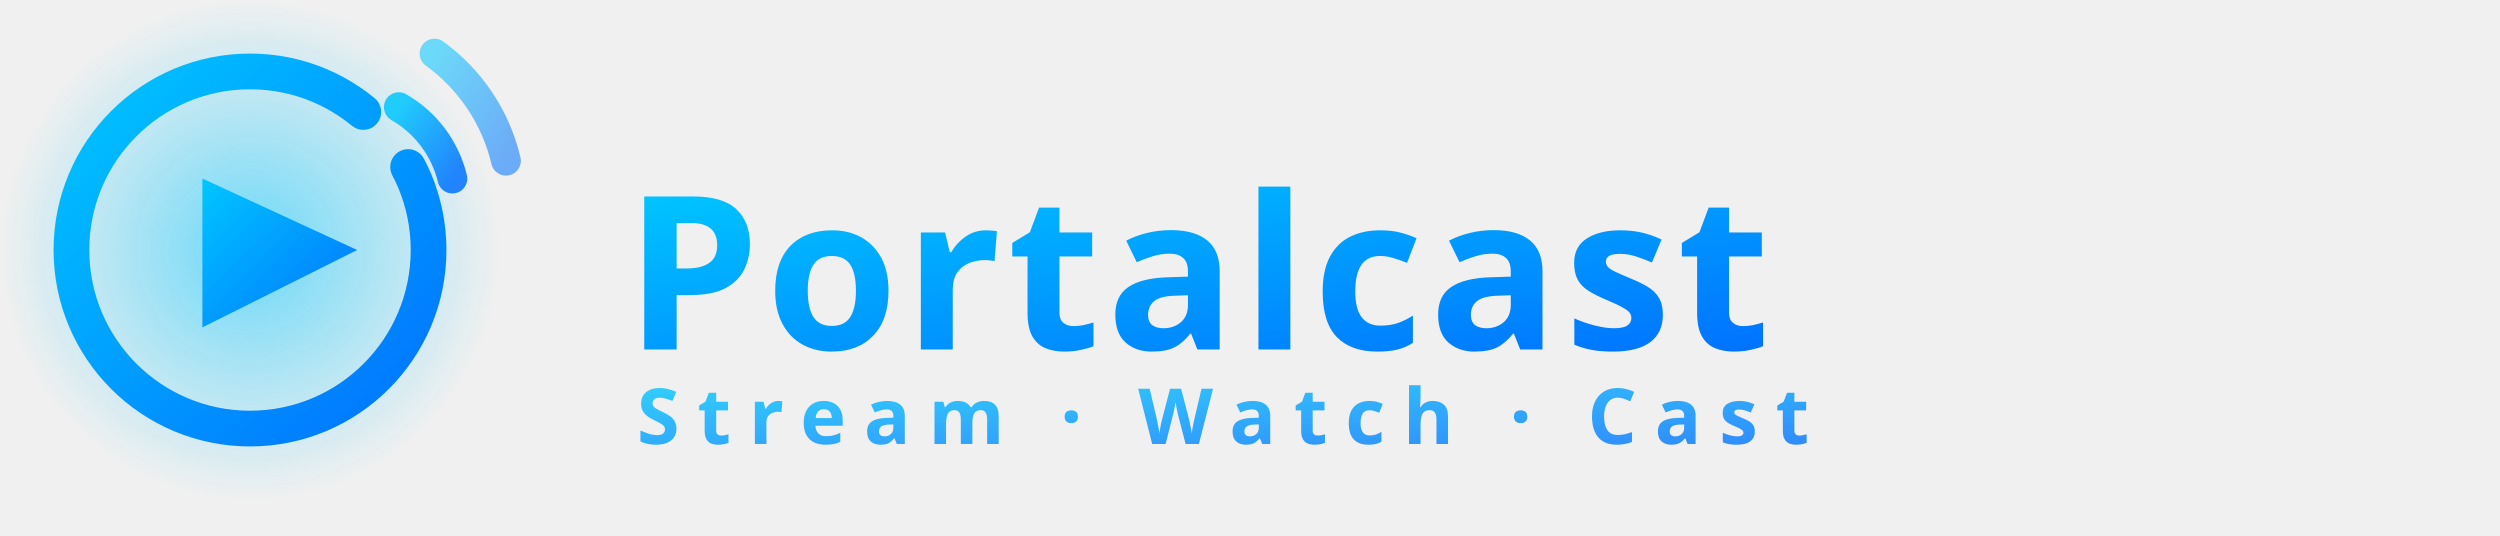
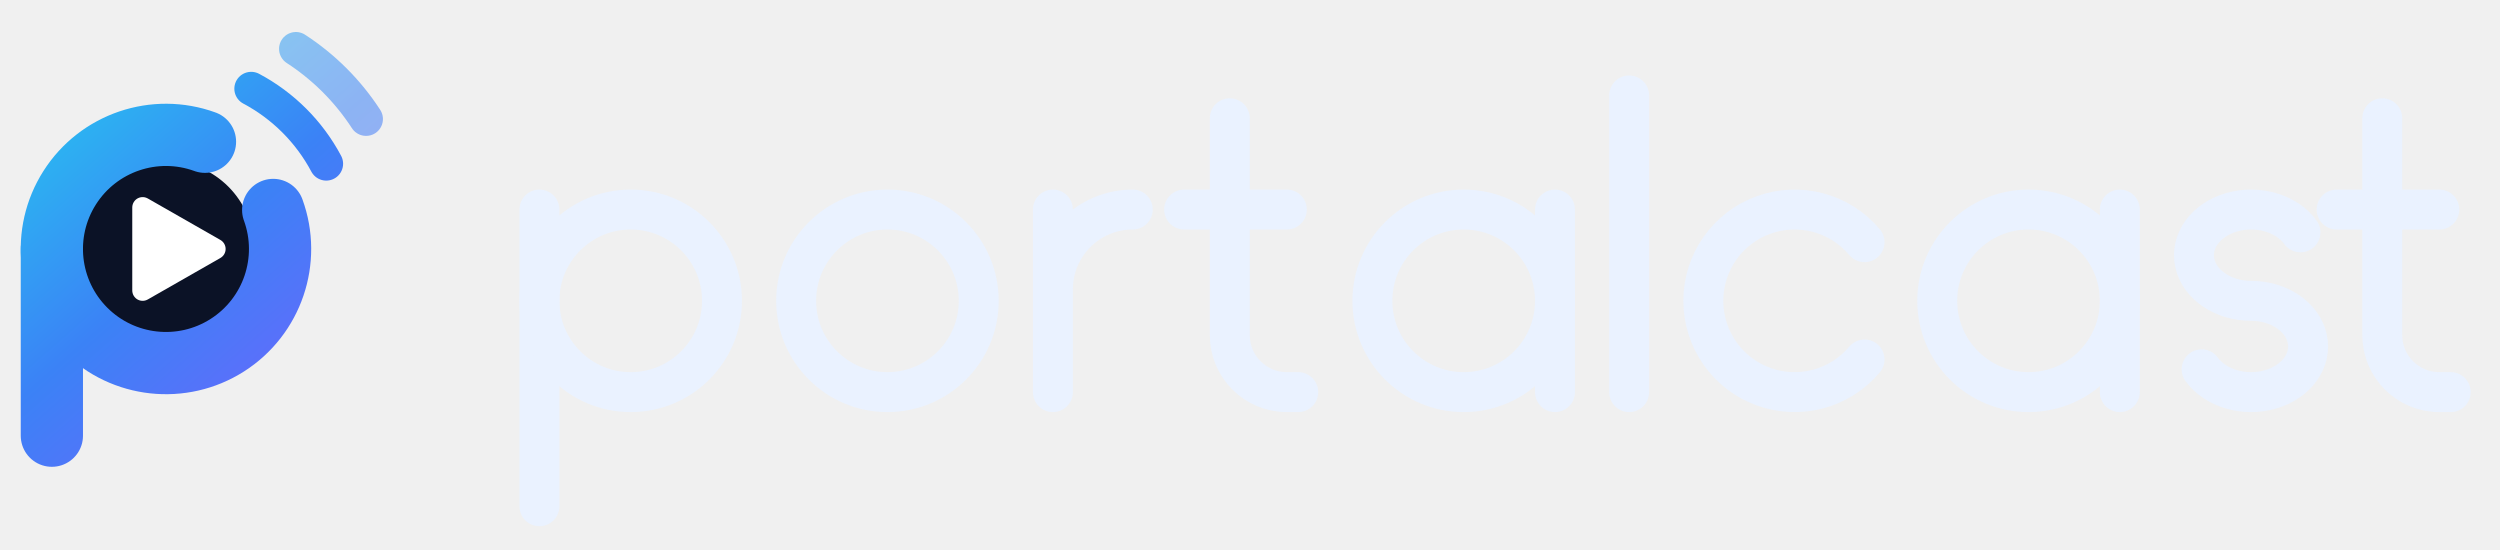
- <svg xmlns="http://www.w3.org/2000/svg" width="100%" height="100%" viewBox="0 0 420 90">
+ <svg xmlns="http://www.w3.org/2000/svg" viewBox="14 8 482 106">
  <defs>
-     <linearGradient id="pcGradient" x1="0%" y1="0%" x2="100%" y2="100%">
-       <stop offset="0%" style="stop-color:#00C6FF;" />
-       <stop offset="100%" style="stop-color:#0072FF;" />
+     <linearGradient id="pc-g" x1="16" y1="10" x2="88" y2="92" gradientUnits="userSpaceOnUse">
+       <stop offset="0" stop-color="#22D3EE" />
+       <stop offset=".5" stop-color="#3B82F6" />
+       <stop offset="1" stop-color="#7C5CFF" />
    </linearGradient>
-     <radialGradient id="pcGlow" cx="50%" cy="50%" r="50%">
-       <stop offset="0%" style="stop-color:#00C6FF;stop-opacity:0.55;" />
-       <stop offset="100%" style="stop-color:#00C6FF;stop-opacity:0;" />
-     </radialGradient>
  </defs>
-   <circle cx="42" cy="42" r="42" fill="url(#pcGlow)" />
-   <g transform="translate(0, -3)">
-     <circle cx="42" cy="45" r="30" fill="none" stroke="url(#pcGradient)" stroke-width="6" stroke-linecap="round" stroke-dasharray="162 12" />
-     <path d="M34 33 L60 45 L34 58 Z" fill="url(#pcGradient)" />
-     <path d="M67 21 A 19 19 0 0 1 76 33" fill="none" stroke="url(#pcGradient)" stroke-width="5" stroke-linecap="round" opacity="0.85" />
-     <path d="M73 12 A 31 31 0 0 1 85 30" fill="none" stroke="url(#pcGradient)" stroke-width="5" stroke-linecap="round" opacity="0.55" />
+   <g transform="translate(0 4)">
+     <g fill="none" stroke-linecap="round" stroke-linejoin="round">
+       <circle cx="46" cy="52" r="17" fill="#0B1226" stroke="none" />
+       <path d="M24 52 V88" stroke="url(#pc-g)" stroke-width="12" />
+       <path d="M66.67 44.48 A22 22 0 1 1 53.52 31.33" stroke="url(#pc-g)" stroke-width="12" />
+       <path d="M62.43 21.1 A35 35 0 0 1 76.9 35.57" stroke="url(#pc-g)" stroke-width="6.5" />
+       <path d="M71.05 13.42 A46 46 0 0 1 84.58 26.95" stroke="url(#pc-g)" stroke-width="6.5" opacity=".55" />
+       <path d="M41.5 44 L55.5 52 L41.5 60 Z" fill="#fff" stroke="#fff" stroke-width="4" />
+     </g>
  </g>
-   <g id="text-group" transform="translate(105, 0)">
-     <text x="0" y="46" fill="url(#pcGradient)" style="font-family: 'Montserrat', sans-serif; font-size: 36px; font-weight: 800; letter-spacing: 1px; dominant-baseline: middle;">
-             Portalcast
-         </text>
-     <text x="2" y="70" fill="url(#pcGradient)" style="font-family: 'Montserrat', sans-serif; font-size: 13px; font-weight: 600; text-transform: uppercase; letter-spacing: 3px; dominant-baseline: middle; opacity: 0.8;">
-             Stream · Watch · Cast
-         </text>
+   <g transform="translate(118 22) scale(1.1)">
+     <g fill="none" stroke="#EAF2FF" stroke-width="7" stroke-linecap="round" stroke-linejoin="round">
+       <path d="M0 24 V76" />
+       <circle cx="16" cy="40" r="16" />
+       <circle cx="61" cy="40" r="16" />
+       <path d="M90 56 V24 M90 38 A14 14 0 0 1 104 24" />
+       <path d="M121 8 V46 A10 10 0 0 0 131 56 H133 M113 24 H131" />
+       <circle cx="162" cy="40" r="16" />
+       <path d="M178 24 V56" />
+       <path d="M191 4 V56" />
+       <path d="M232.26 29.72 A16 16 0 1 0 232.26 50.28" />
+       <circle cx="261" cy="40" r="16" />
+       <path d="M277 24 V56" />
+       <path d="M308.66 28 A10 8 0 1 0 300 40 A10 8 0 1 1 291.34 52" />
+       <path d="M323 8 V46 A10 10 0 0 0 333 56 H335 M315 24 H333" />
+     </g>
  </g>
</svg>
